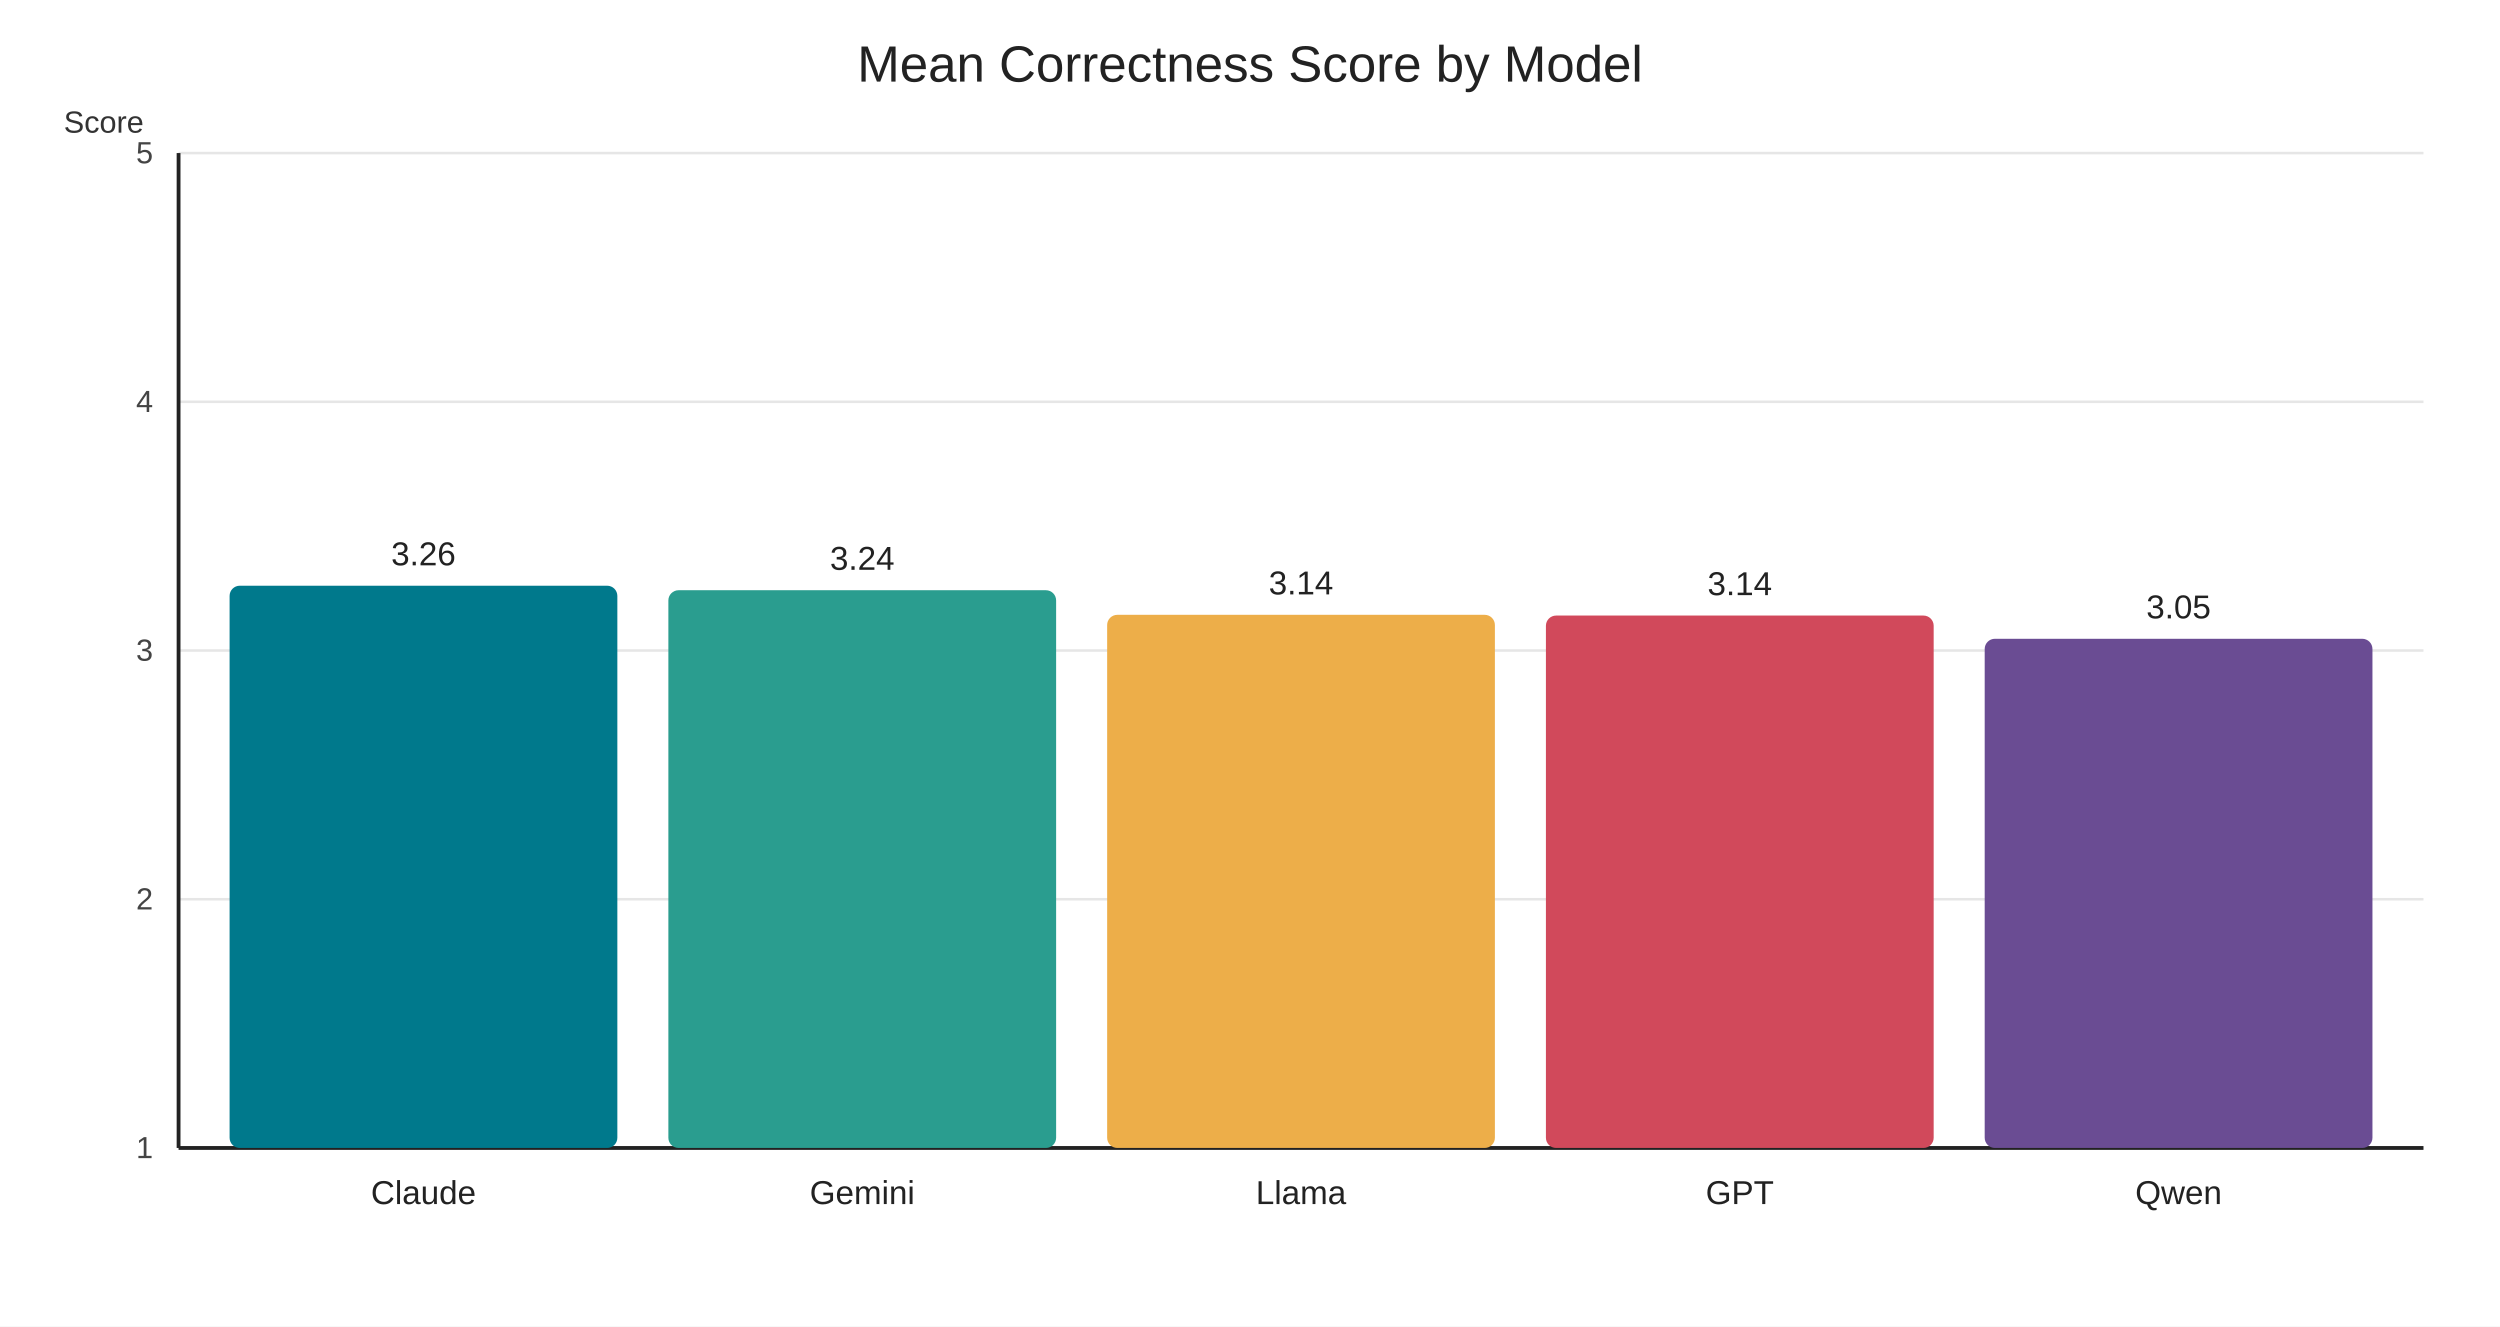
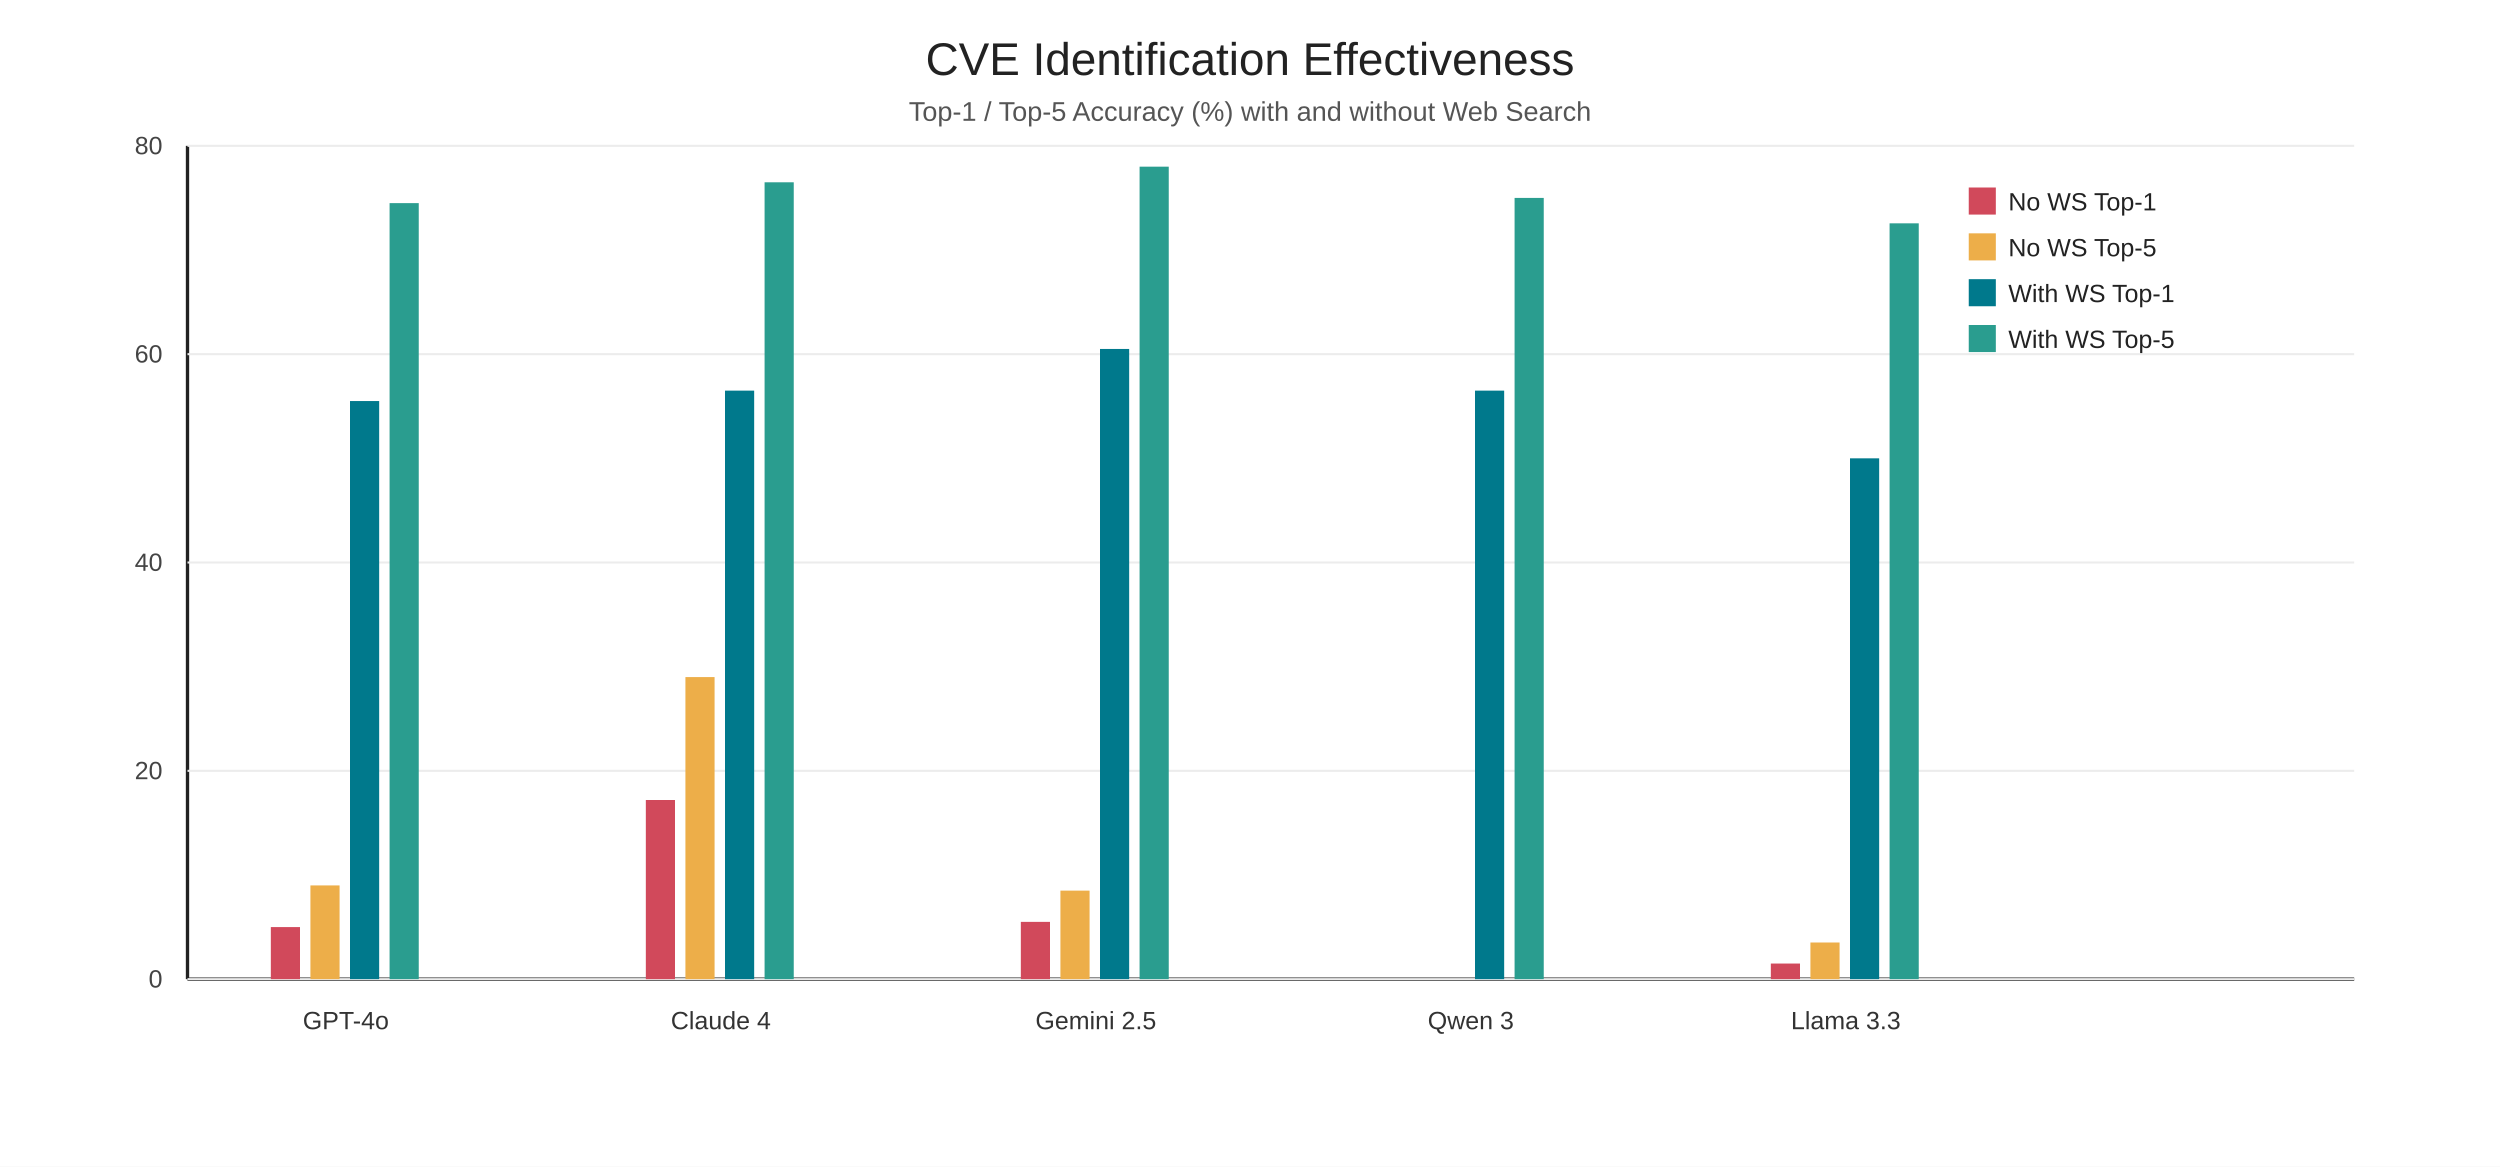
- <svg xmlns="http://www.w3.org/2000/svg" width="980" height="520" viewBox="0 0 980 520">
+ <svg xmlns="http://www.w3.org/2000/svg" width="1200" height="560" viewBox="0 0 1200 560">
  <rect width="100%" height="100%" fill="#ffffff" />
-   <text x="490" y="32" text-anchor="middle" font-family="Arial" font-size="20" fill="#222">Mean Correctness Score by Model</text>
-   <line x1="70" y1="450.00" x2="950" y2="450.00" stroke="#e6e6e6" stroke-width="1" />
-   <text x="60" y="454.00" text-anchor="end" font-family="Arial" font-size="12" fill="#444">1</text>
-   <line x1="70" y1="352.50" x2="950" y2="352.50" stroke="#e6e6e6" stroke-width="1" />
-   <text x="60" y="356.50" text-anchor="end" font-family="Arial" font-size="12" fill="#444">2</text>
-   <line x1="70" y1="255.00" x2="950" y2="255.00" stroke="#e6e6e6" stroke-width="1" />
-   <text x="60" y="259.00" text-anchor="end" font-family="Arial" font-size="12" fill="#444">3</text>
-   <line x1="70" y1="157.50" x2="950" y2="157.50" stroke="#e6e6e6" stroke-width="1" />
-   <text x="60" y="161.50" text-anchor="end" font-family="Arial" font-size="12" fill="#444">4</text>
-   <line x1="70" y1="60.00" x2="950" y2="60.00" stroke="#e6e6e6" stroke-width="1" />
-   <text x="60" y="64.00" text-anchor="end" font-family="Arial" font-size="12" fill="#444">5</text>
-   <line x1="70" y1="60" x2="70" y2="450" stroke="#222" stroke-width="1.5" />
-   <line x1="70" y1="450" x2="950" y2="450" stroke="#222" stroke-width="1.5" />
-   <rect x="90.00" y="229.60" width="152.00" height="220.40" fill="#00798c" rx="4" />
-   <text x="166.00" y="221.60" text-anchor="middle" font-family="Arial" font-size="13" fill="#222">3.26</text>
-   <text x="166.00" y="472.00" text-anchor="middle" font-family="Arial" font-size="13" fill="#222">Claude</text>
-   <rect x="262.00" y="231.37" width="152.00" height="218.63" fill="#2a9d8f" rx="4" />
-   <text x="338.00" y="223.37" text-anchor="middle" font-family="Arial" font-size="13" fill="#222">3.24</text>
-   <text x="338.00" y="472.00" text-anchor="middle" font-family="Arial" font-size="13" fill="#222">Gemini</text>
-   <rect x="434.00" y="241.01" width="152.00" height="208.99" fill="#edae49" rx="4" />
-   <text x="510.00" y="233.01" text-anchor="middle" font-family="Arial" font-size="13" fill="#222">3.14</text>
-   <text x="510.00" y="472.00" text-anchor="middle" font-family="Arial" font-size="13" fill="#222">Llama</text>
-   <rect x="606.00" y="241.30" width="152.00" height="208.70" fill="#d1495b" rx="4" />
-   <text x="682.00" y="233.30" text-anchor="middle" font-family="Arial" font-size="13" fill="#222">3.14</text>
-   <text x="682.00" y="472.00" text-anchor="middle" font-family="Arial" font-size="13" fill="#222">GPT</text>
-   <rect x="778.00" y="250.40" width="152.00" height="199.60" fill="#6a4c93" rx="4" />
-   <text x="854.00" y="242.40" text-anchor="middle" font-family="Arial" font-size="13" fill="#222">3.05</text>
-   <text x="854.00" y="472.00" text-anchor="middle" font-family="Arial" font-size="13" fill="#222">Qwen</text>
-   <text x="25" y="52" font-family="Arial" font-size="12" fill="#333">Score</text>
+   <text x="600" y="36" text-anchor="middle" font-family="Arial" font-size="22" fill="#222">CVE Identification Effectiveness</text>
+   <text x="600" y="58" text-anchor="middle" font-family="Arial" font-size="13" fill="#555">Top-1 / Top-5 Accuracy (%) with and without Web Search</text>
+   <line x1="90" y1="470" x2="1130" y2="470" stroke="#222" stroke-width="1.6" />
+   <line x1="90" y1="70" x2="90" y2="470" stroke="#222" stroke-width="1.6" />
+   <line x1="90" y1="470" x2="1130" y2="470" stroke="#ececec" />
+   <text x="78" y="474" text-anchor="end" font-family="Arial" font-size="12" fill="#444">0</text>
+   <line x1="90" y1="370" x2="1130" y2="370" stroke="#ececec" />
+   <text x="78" y="374" text-anchor="end" font-family="Arial" font-size="12" fill="#444">20</text>
+   <line x1="90" y1="270" x2="1130" y2="270" stroke="#ececec" />
+   <text x="78" y="274" text-anchor="end" font-family="Arial" font-size="12" fill="#444">40</text>
+   <line x1="90" y1="170" x2="1130" y2="170" stroke="#ececec" />
+   <text x="78" y="174" text-anchor="end" font-family="Arial" font-size="12" fill="#444">60</text>
+   <line x1="90" y1="70" x2="1130" y2="70" stroke="#ececec" />
+   <text x="78" y="74" text-anchor="end" font-family="Arial" font-size="12" fill="#444">80</text>
+   <rect x="130" y="445.0" width="14" height="25.0" fill="#d1495b" />
+   <rect x="149" y="425.0" width="14" height="45.0" fill="#edae49" />
+   <rect x="168" y="192.5" width="14" height="277.5" fill="#00798c" />
+   <rect x="187" y="97.5" width="14" height="372.5" fill="#2a9d8f" />
+   <rect x="310" y="384.0" width="14" height="86.0" fill="#d1495b" />
+   <rect x="329" y="325.0" width="14" height="145.0" fill="#edae49" />
+   <rect x="348" y="187.5" width="14" height="282.5" fill="#00798c" />
+   <rect x="367" y="87.5" width="14" height="382.5" fill="#2a9d8f" />
+   <rect x="490" y="442.5" width="14" height="27.5" fill="#d1495b" />
+   <rect x="509" y="427.5" width="14" height="42.5" fill="#edae49" />
+   <rect x="528" y="167.5" width="14" height="302.5" fill="#00798c" />
+   <rect x="547" y="80.0" width="14" height="390.0" fill="#2a9d8f" />
+   <rect x="670" y="470.0" width="14" height="0.0" fill="#d1495b" />
+   <rect x="689" y="470.0" width="14" height="0.0" fill="#edae49" />
+   <rect x="708" y="187.5" width="14" height="282.5" fill="#00798c" />
+   <rect x="727" y="95.0" width="14" height="375.0" fill="#2a9d8f" />
+   <rect x="850" y="462.5" width="14" height="7.5" fill="#d1495b" />
+   <rect x="869" y="452.4" width="14" height="17.6" fill="#edae49" />
+   <rect x="888" y="220.0" width="14" height="250.0" fill="#00798c" />
+   <rect x="907" y="107.2" width="14" height="362.8" fill="#2a9d8f" />
+   <text x="166" y="494" text-anchor="middle" font-family="Arial" font-size="12" fill="#333">GPT-4o</text>
+   <text x="346" y="494" text-anchor="middle" font-family="Arial" font-size="12" fill="#333">Claude 4</text>
+   <text x="526" y="494" text-anchor="middle" font-family="Arial" font-size="12" fill="#333">Gemini 2.5</text>
+   <text x="706" y="494" text-anchor="middle" font-family="Arial" font-size="12" fill="#333">Qwen 3</text>
+   <text x="886" y="494" text-anchor="middle" font-family="Arial" font-size="12" fill="#333">Llama 3.3</text>
+   <rect x="945" y="90" width="13" height="13" fill="#d1495b" />
+   <text x="964" y="101" font-family="Arial" font-size="12" fill="#222">No WS Top-1</text>
+   <rect x="945" y="112" width="13" height="13" fill="#edae49" />
+   <text x="964" y="123" font-family="Arial" font-size="12" fill="#222">No WS Top-5</text>
+   <rect x="945" y="134" width="13" height="13" fill="#00798c" />
+   <text x="964" y="145" font-family="Arial" font-size="12" fill="#222">With WS Top-1</text>
+   <rect x="945" y="156" width="13" height="13" fill="#2a9d8f" />
+   <text x="964" y="167" font-family="Arial" font-size="12" fill="#222">With WS Top-5</text>
</svg>
